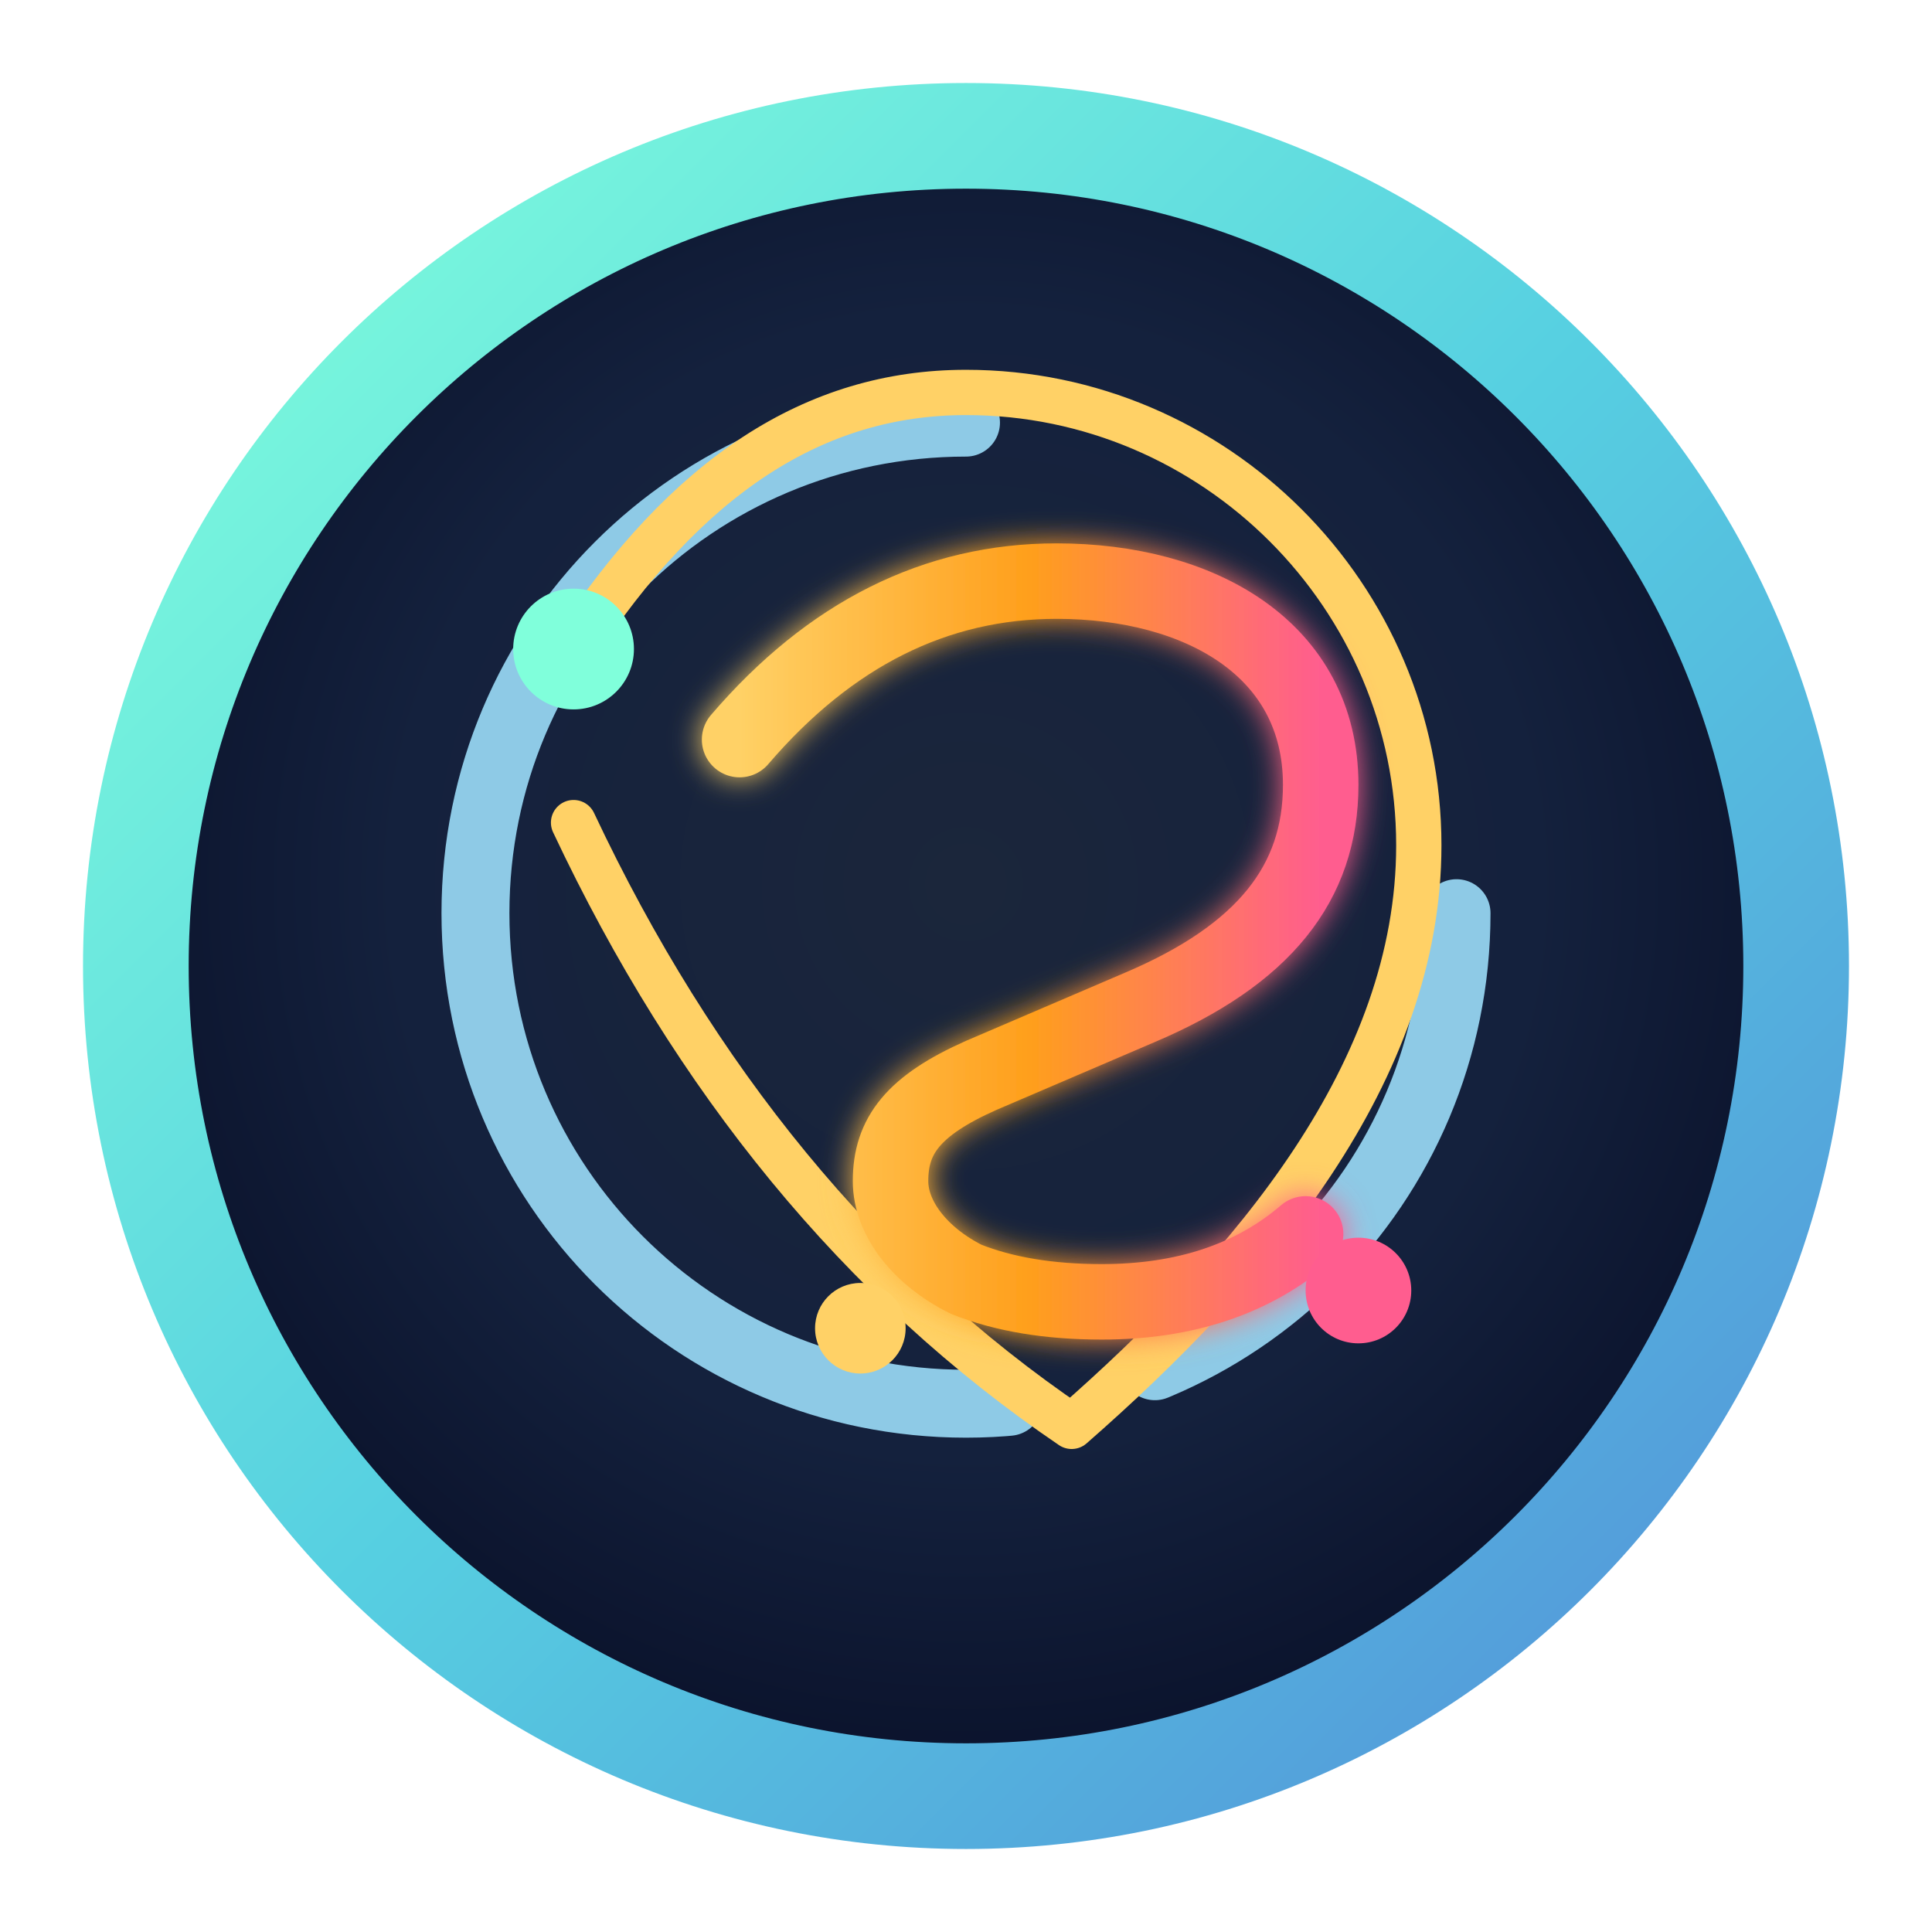
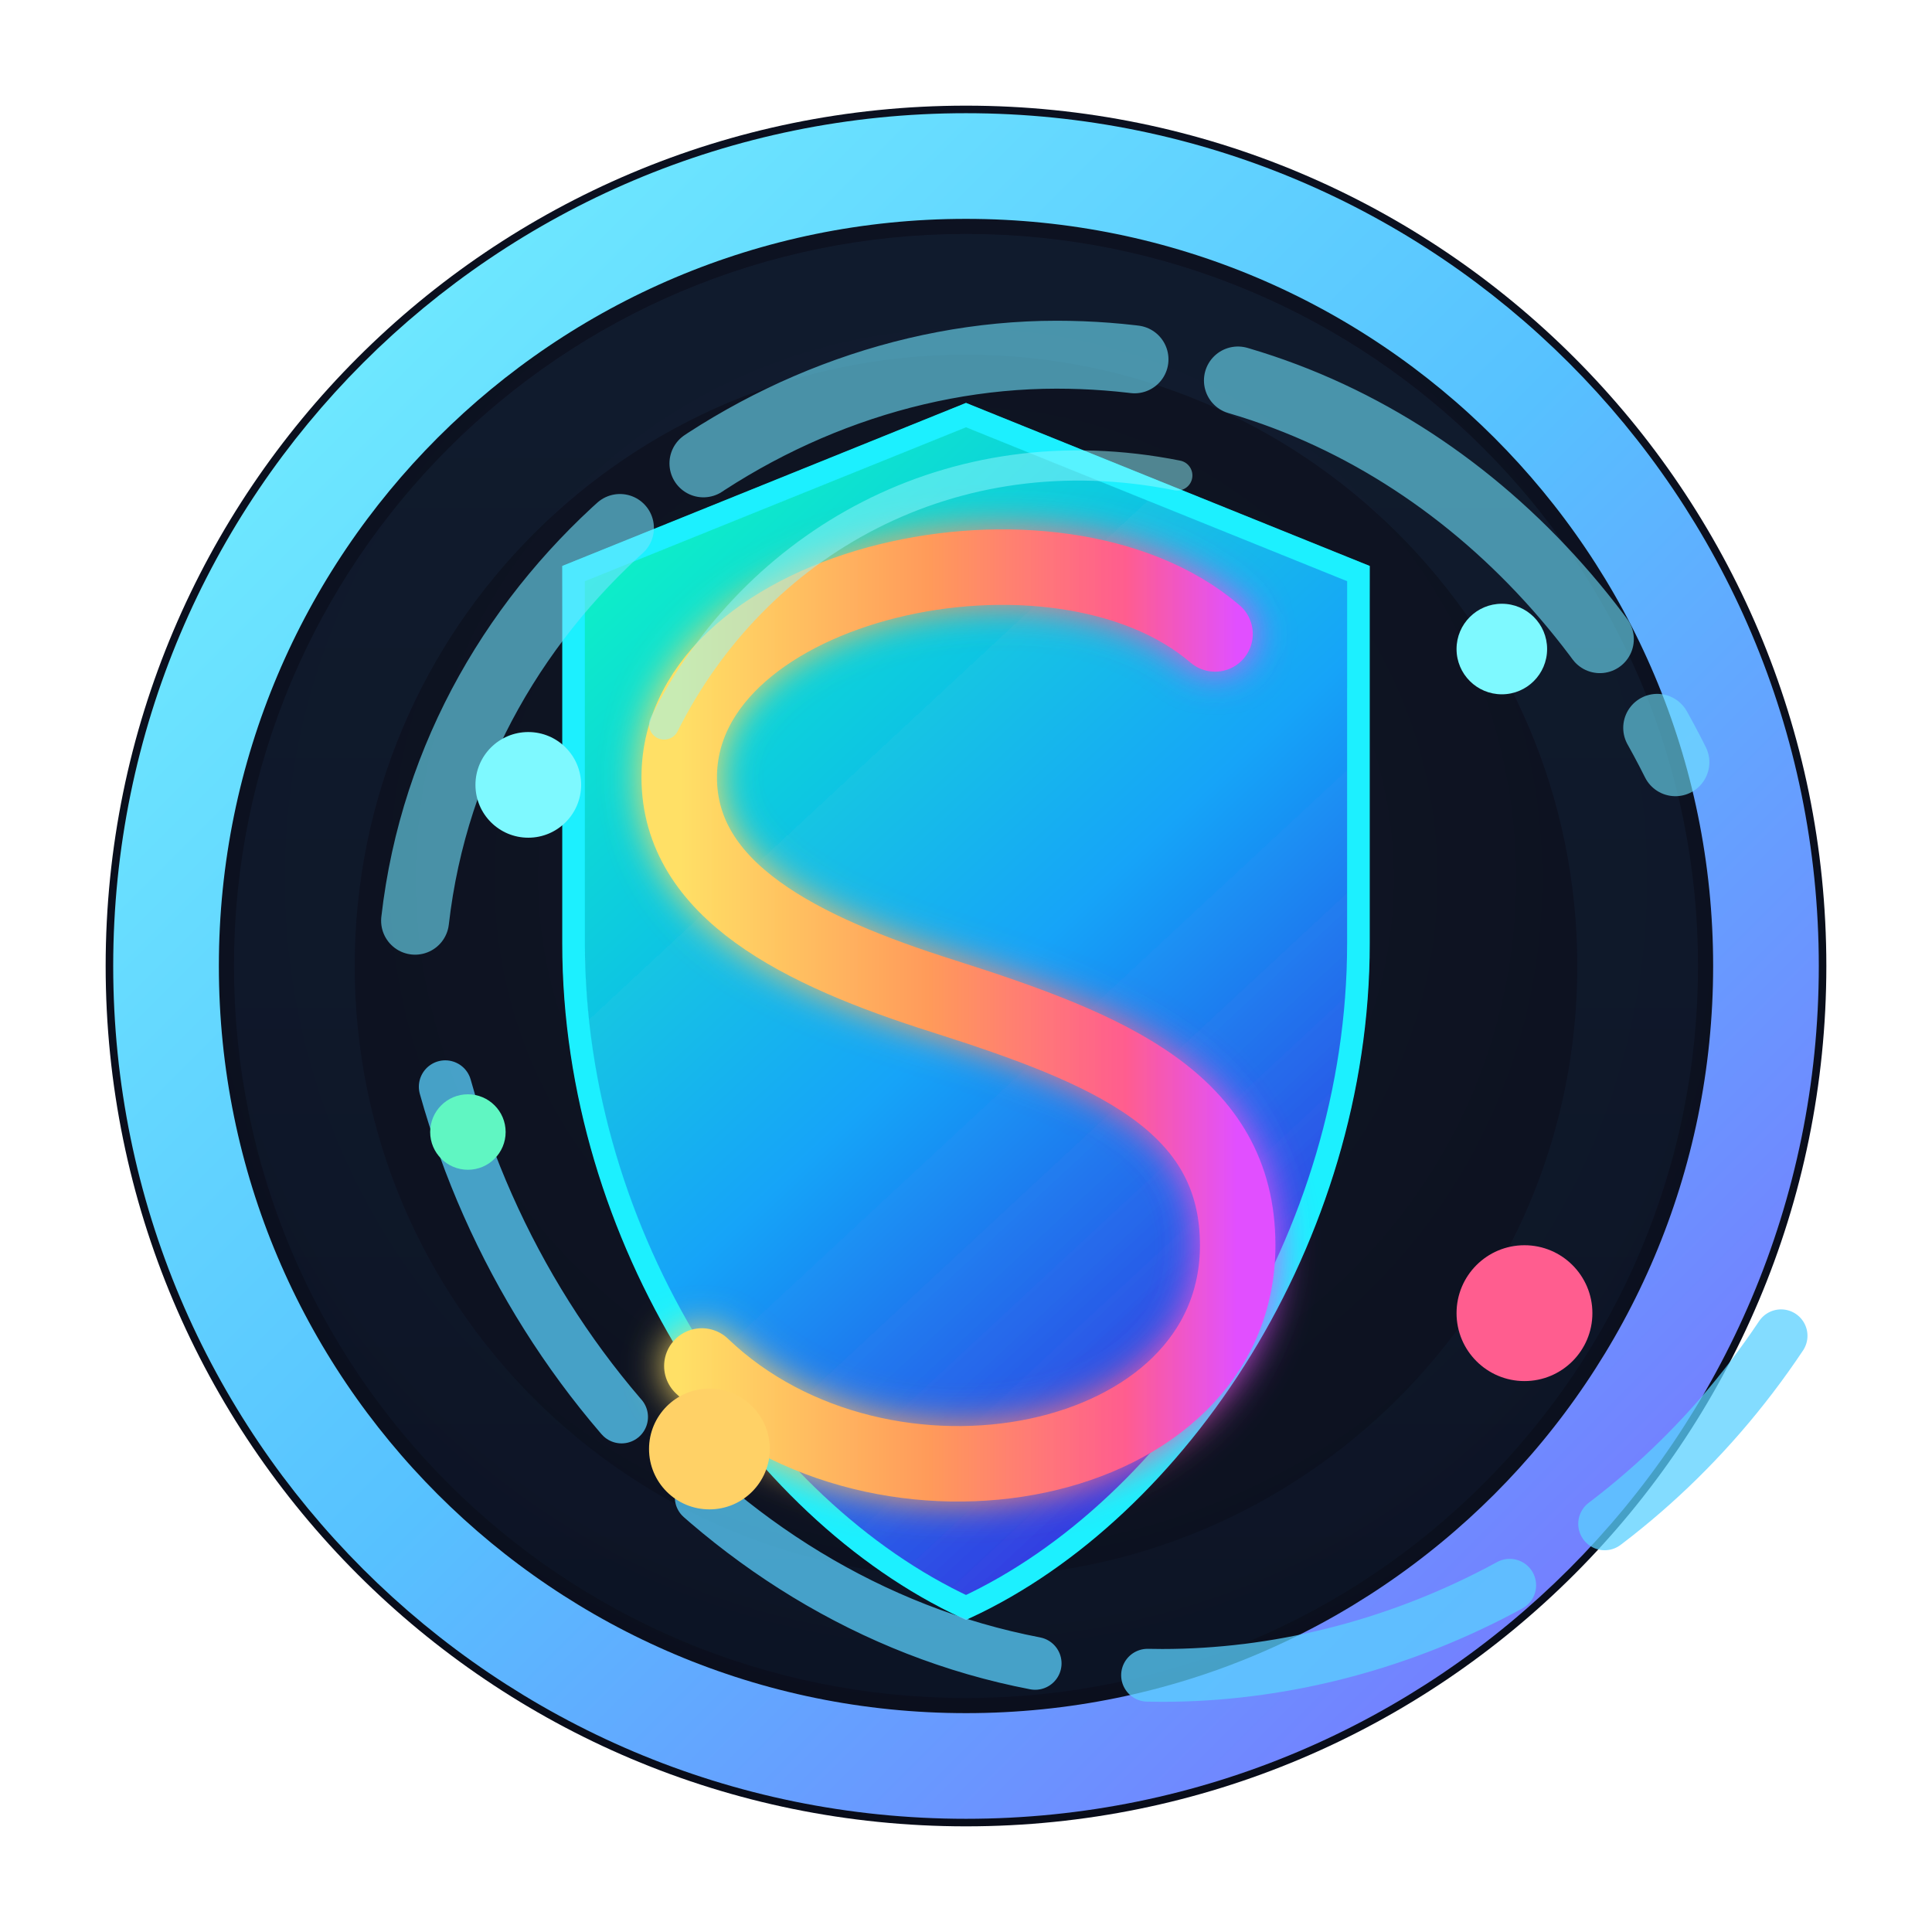
<svg xmlns="http://www.w3.org/2000/svg" viewBox="0 0 512 512" role="img" aria-labelledby="title desc">
  <defs>
-     <radialGradient id="orb" cx="50%" cy="45%" r="70%">
-       <stop offset="0%" stop-color="#1b263b" />
-       <stop offset="50%" stop-color="#14213d" />
-       <stop offset="100%" stop-color="#03071e" />
+     <radialGradient id="void" cx="50%" cy="45%" r="70%">
+       <stop offset="0%" stop-color="#121826" />
+       <stop offset="60%" stop-color="#0c1120" />
+       <stop offset="100%" stop-color="#050812" />
    </radialGradient>
-     <linearGradient id="ring" x1="0%" y1="0%" x2="100%" y2="100%">
-       <stop offset="0%" stop-color="#80ffdb" />
-       <stop offset="50%" stop-color="#56cfe1" />
-       <stop offset="100%" stop-color="#5390d9" />
+     <linearGradient id="aura" x1="0%" y1="0%" x2="100%" y2="100%">
+       <stop offset="0%" stop-color="#74f3ff" />
+       <stop offset="50%" stop-color="#57c1ff" />
+       <stop offset="100%" stop-color="#7c6dff" />
+     </linearGradient>
+     <linearGradient id="innerRing" x1="0%" y1="0%" x2="0%" y2="100%">
+       <stop offset="0%" stop-color="#182c46" />
+       <stop offset="100%" stop-color="#0f1c31" />
+     </linearGradient>
+     <linearGradient id="shield" x1="20%" y1="0%" x2="80%" y2="100%">
+       <stop offset="0%" stop-color="#0ef3c5" />
+       <stop offset="50%" stop-color="#14a4f8" />
+       <stop offset="100%" stop-color="#3c1dda" />
    </linearGradient>
    <linearGradient id="signal" x1="0%" y1="0%" x2="100%" y2="0%">
-       <stop offset="0%" stop-color="#ffd166" />
-       <stop offset="50%" stop-color="#ff9f1c" />
-       <stop offset="100%" stop-color="#ff5d8f" />
+       <stop offset="0%" stop-color="#ffe066" />
+       <stop offset="45%" stop-color="#ff9a5a" />
+       <stop offset="80%" stop-color="#ff5d8f" />
+       <stop offset="100%" stop-color="#e150ff" />
    </linearGradient>
-     <filter id="glow" x="-20%" y="-20%" width="140%" height="140%">
-       <feGaussianBlur stdDeviation="4" result="blur" />
+     <filter id="softGlow" x="-30%" y="-30%" width="160%" height="160%">
+       <feGaussianBlur in="SourceGraphic" stdDeviation="5" result="blur" />
      <feMerge>
        <feMergeNode in="blur" />
        <feMergeNode in="SourceGraphic" />
      </feMerge>
    </filter>
+     <filter id="innerShadow" x="-20%" y="-20%" width="140%" height="140%">
+       <feOffset dx="0" dy="4" />
+       <feGaussianBlur stdDeviation="6" result="shadow" />
+       <feComposite in="shadow" in2="SourceAlpha" operator="arithmetic" k2="-1" k3="1" />
+       <feColorMatrix values="0 0 0 0 0  0 0 0 0 0  0 0 0 0 0  0 0 0 0.8 0" />
+       <feBlend in="SourceGraphic" mode="normal" />
+     </filter>
  </defs>
-   <circle cx="256" cy="256" r="220" fill="url(#orb)" stroke="url(#ring)" stroke-width="28" />
-   <path d="M256 112c-72 0-130 58-130 130s58 130 130 130 130-58 130-130" fill="none" stroke="#8ecae6" stroke-width="18" stroke-linecap="round" stroke-dasharray="420 40" />
-   <path d="M152 172c30-46 64-68 104-68 66 0 120 54 120 120 0 60-44 112-92 154-56-38-100-92-132-160" fill="none" stroke="#ffd166" stroke-width="12" stroke-linecap="round" stroke-linejoin="round" />
-   <g filter="url(#glow)">
-     <path d="M196 196c24-28 52-42 84-42 38 0 70 18 70 54 0 26-15 45-48 59l-42 18c-18 8-24 16-24 28 0 10 8 20 20 26 10 4 22 6 36 6 22 0 40-6 54-18" fill="none" stroke="url(#signal)" stroke-width="20" stroke-linecap="round" stroke-linejoin="round" />
+   <circle cx="256" cy="256" r="228" fill="url(#void)" />
+   <circle cx="256" cy="256" r="212" fill="none" stroke="url(#aura)" stroke-width="28" />
+   <circle cx="256" cy="256" r="178" fill="none" stroke="url(#innerRing)" stroke-width="32" opacity="0.35" />
+   <path d="M256 110L360 152v98c0 78-48 150-104 176-56-26-104-98-104-176v-98z" fill="url(#shield)" stroke="#1af0ff" stroke-width="6" filter="url(#innerShadow)" />
+   <path d="M110 244c10-88 90-150 170-150 72 0 132 44 164 108" fill="none" stroke="#6fe4ff" stroke-width="18" stroke-linecap="round" stroke-dasharray="120 28" opacity="0.6" />
+   <path d="M118 288c24 86 98 156 190 156 60 0 124-30 164-90" fill="none" stroke="#5ad0ff" stroke-width="14" stroke-linecap="round" stroke-dasharray="100 30" opacity="0.75" />
+   <g filter="url(#softGlow)">
+     <path d="M322 168c-42-36-142-14-142 38 0 30 32 46 70 58 44 14 78 28 78 66 0 60-94 78-142 32" fill="none" stroke="url(#signal)" stroke-width="20" stroke-linecap="round" stroke-linejoin="round" />
  </g>
-   <circle cx="152" cy="172" r="16" fill="#80ffdb" />
-   <circle cx="360" cy="342" r="14" fill="#ff5d8f" />
-   <circle cx="228" cy="352" r="12" fill="#ffd166" />
+   <path d="M176 192c24-48 76-78 136-66" fill="none" stroke="#92f5ff" stroke-width="8" stroke-linecap="round" opacity="0.5" />
+   <circle cx="140" cy="208" r="14" fill="#7ef9ff" />
+   <circle cx="398" cy="172" r="12" fill="#7ef9ff" />
+   <circle cx="404" cy="348" r="18" fill="#ff5d8f" />
+   <circle cx="188" cy="384" r="16" fill="#ffd166" />
+   <circle cx="124" cy="300" r="10" fill="#60f6c2" />
</svg>
